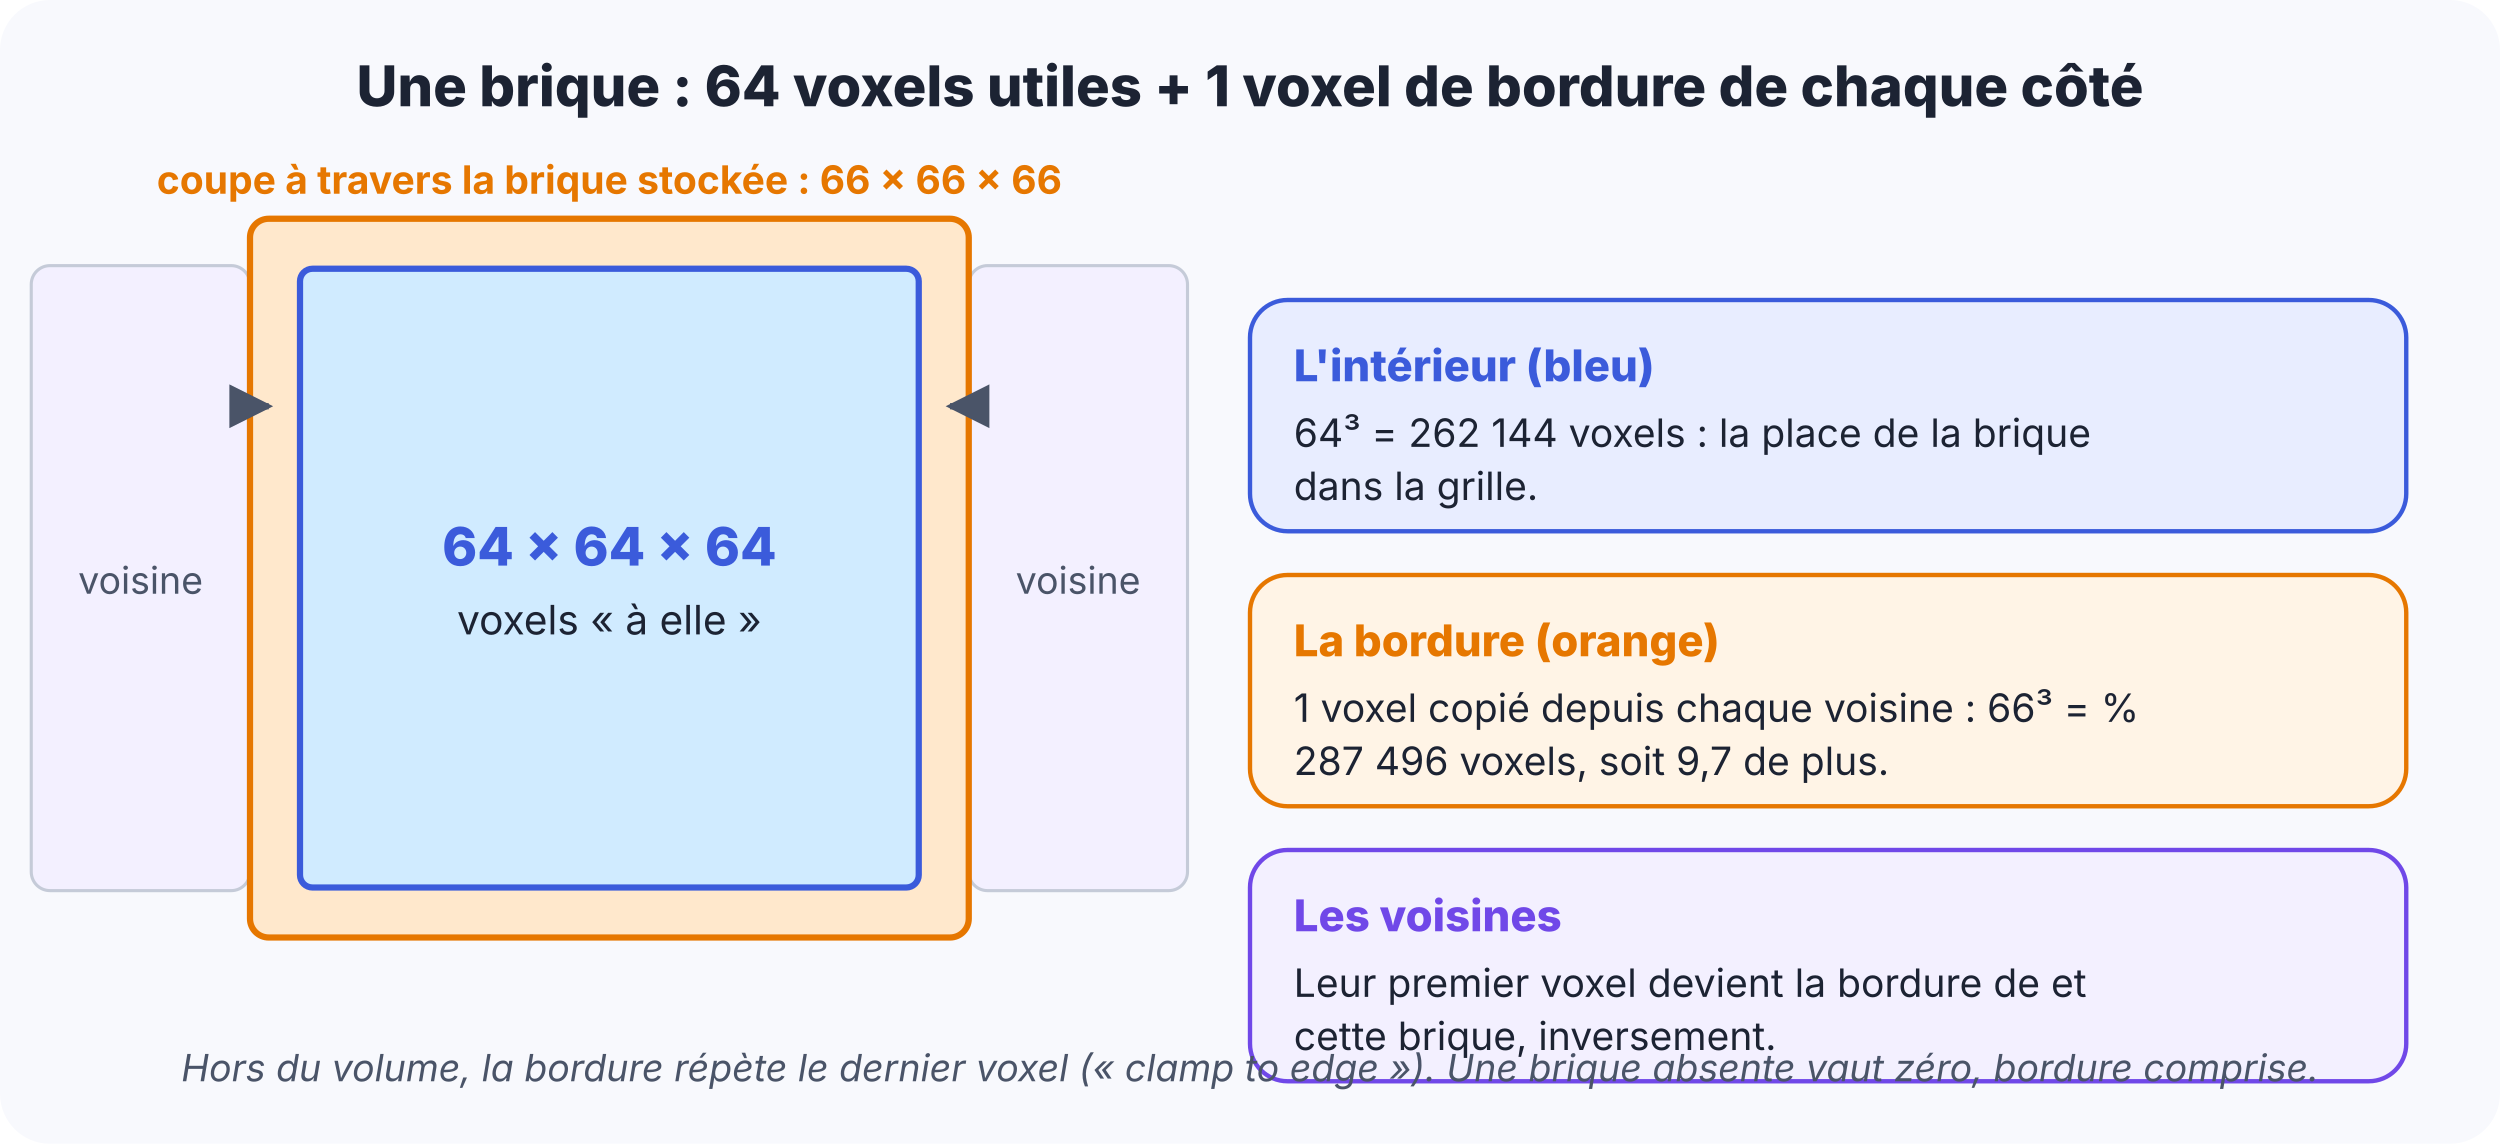
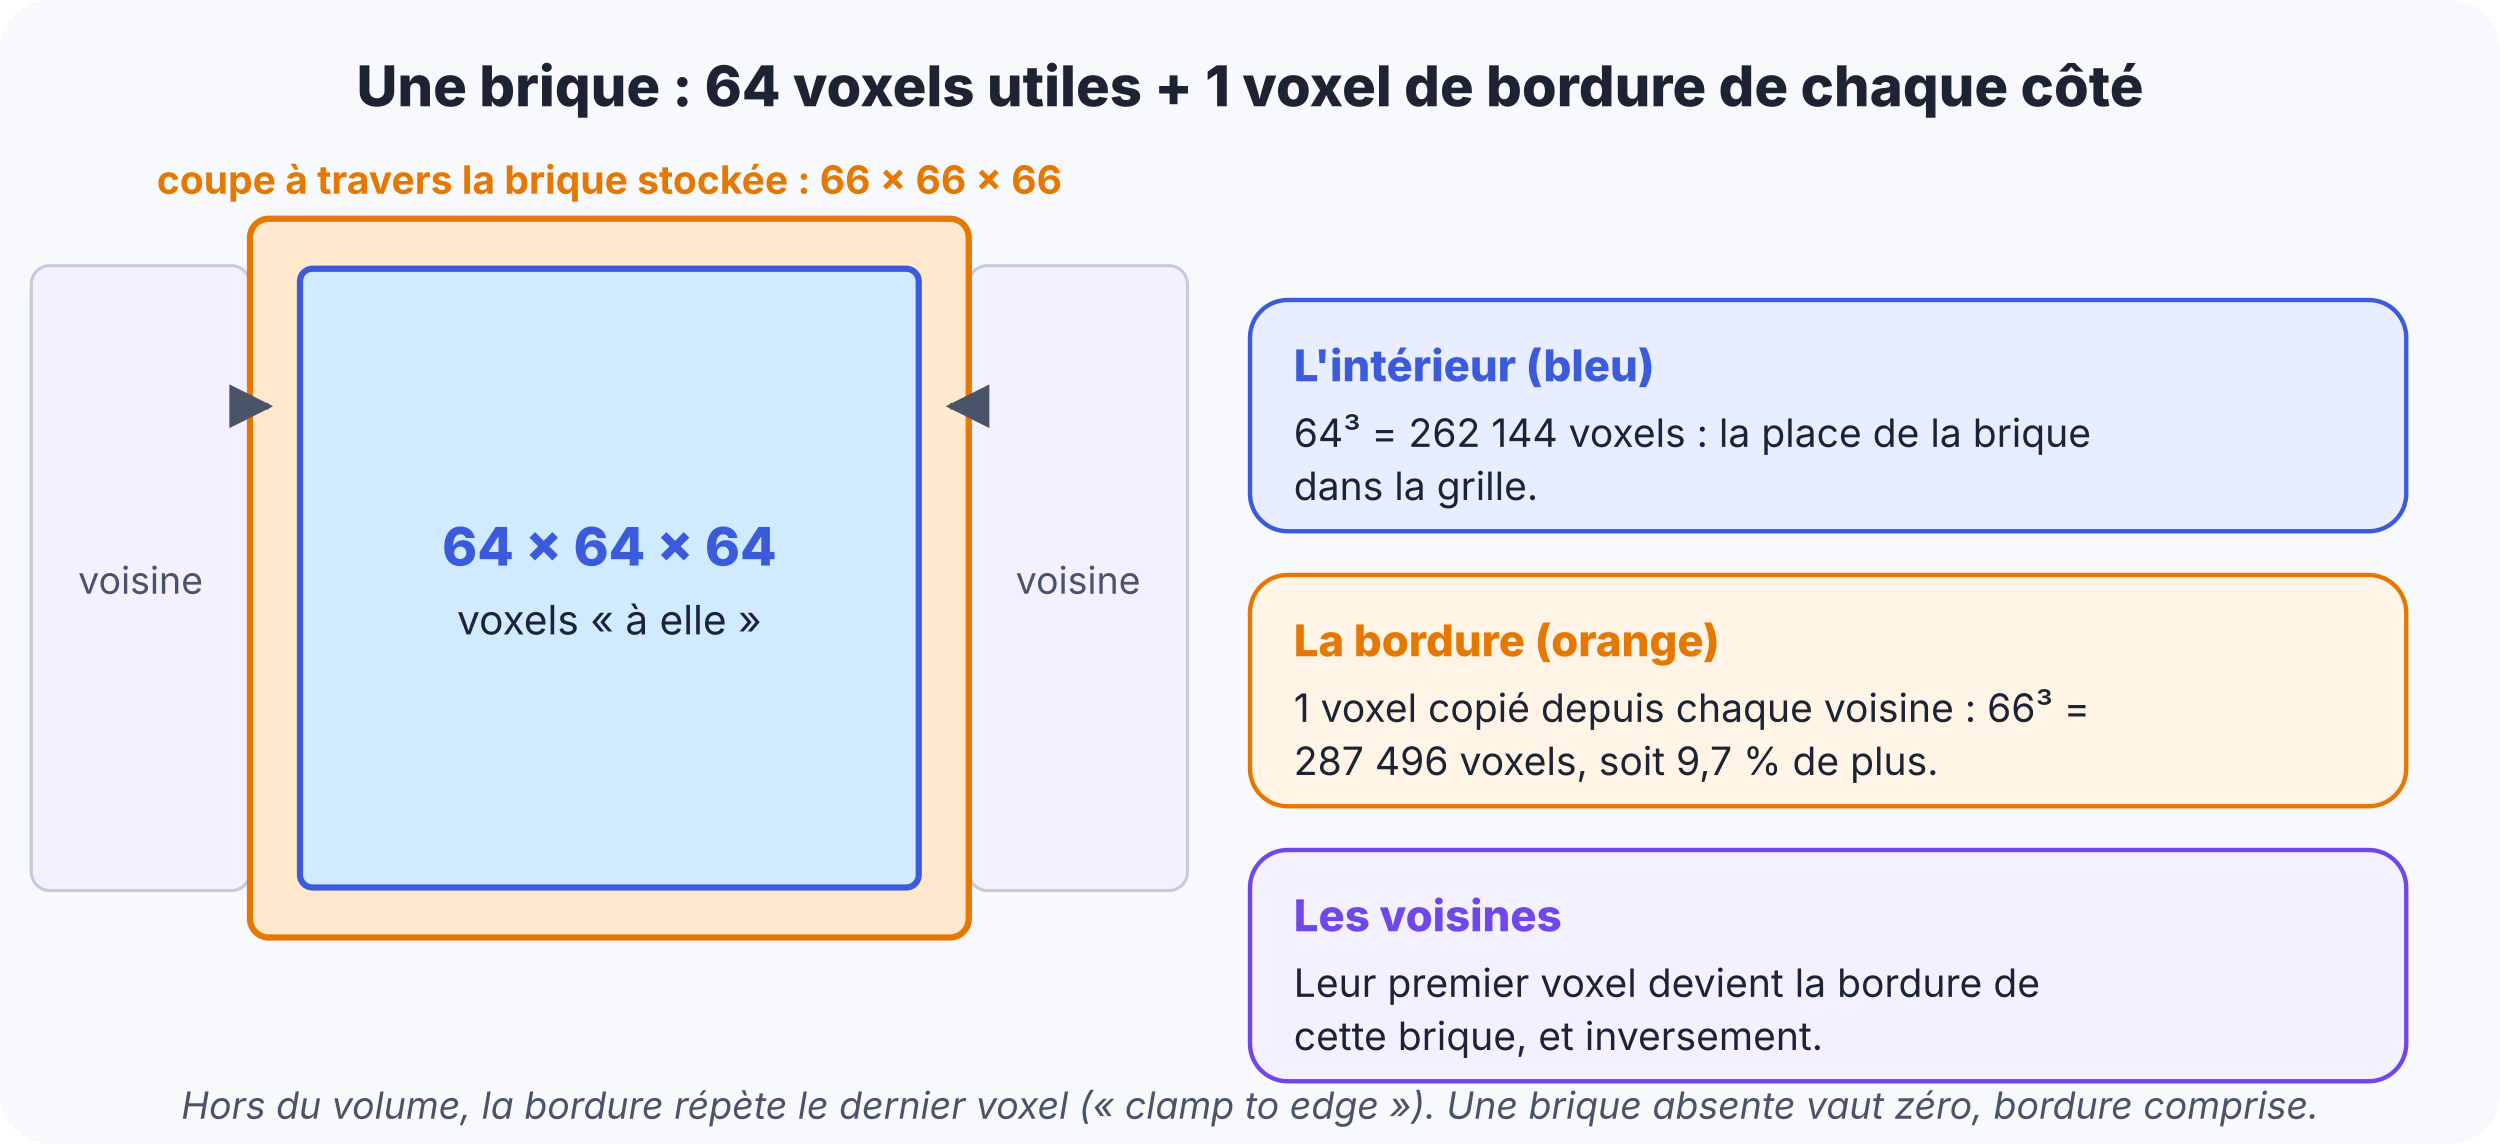
<svg xmlns="http://www.w3.org/2000/svg" viewBox="0 0 800 366" font-family="Inter, sans-serif">
  <defs>
    <marker id="arr" viewBox="0 0 10 10" refX="9" refY="5" markerWidth="7" markerHeight="7" orient="auto">
      <path d="M0,0 L10,5 L0,10 z" fill="#4a5468" />
    </marker>
  </defs>
  <rect width="800" height="366" rx="16" fill="#f8f9fd" />
  <text x="400" y="34" font-size="18" font-weight="800" fill="#1c2333" text-anchor="middle">Une brique : 64 voxels utiles + 1 voxel de bordure de chaque côté</text>
  <rect x="10" y="85" width="70" height="200" rx="6" fill="#f3f0ff" stroke="#c5cbd8" stroke-width="1" />
  <rect x="310" y="85" width="70" height="200" rx="6" fill="#f3f0ff" stroke="#c5cbd8" stroke-width="1" />
  <rect x="80" y="70" width="230" height="230" rx="6" fill="#ffe8cc" stroke="#e67700" stroke-width="2" />
  <rect x="96" y="86" width="198" height="198" rx="4" fill="#d0ebff" stroke="#3b5bdb" stroke-width="2" />
  <text x="195.0" y="181.0" font-size="17" font-weight="800" fill="#3b5bdb" text-anchor="middle">64 × 64 × 64</text>
  <text x="195.0" y="203.0" font-size="13" font-weight="400" fill="#1c2333" text-anchor="middle">voxels « à elle »</text>
  <text x="195.0" y="62" font-size="12.5" font-weight="700" fill="#e67700" text-anchor="middle">coupe à travers la brique stockée : 66 × 66 × 66</text>
  <text x="45" y="190.0" font-size="12" font-weight="400" fill="#4a5468" text-anchor="middle">voisine</text>
  <text x="345" y="190.0" font-size="12" font-weight="400" fill="#4a5468" text-anchor="middle">voisine</text>
  <line x1="74" y1="130" x2="86" y2="130" stroke="#4a5468" stroke-width="2" marker-end="url(#arr)" />
  <line x1="316" y1="130" x2="304" y2="130" stroke="#4a5468" stroke-width="2" marker-end="url(#arr)" />
  <rect x="400" y="96" width="370" height="74" rx="12" fill="#e8edff" stroke="#3b5bdb" stroke-width="1.4" />
  <text x="414" y="122" font-size="14" font-weight="800" fill="#3b5bdb" text-anchor="start">L'intérieur (bleu)</text>
  <text x="414" y="143" font-size="12.5" font-weight="400" fill="#1c2333" text-anchor="start">64³ = 262 144 voxels : la place de la brique</text>
  <text x="414" y="160" font-size="12.5" font-weight="400" fill="#1c2333" text-anchor="start">dans la grille.</text>
  <rect x="400" y="184" width="370" height="74" rx="12" fill="#fff4e6" stroke="#e67700" stroke-width="1.4" />
  <text x="414" y="210" font-size="14" font-weight="800" fill="#e67700" text-anchor="start">La bordure (orange)</text>
-   <text x="414" y="231" font-size="12.5" font-weight="400" fill="#1c2333" text-anchor="start">1 voxel copié depuis chaque voisine : 66³ = %</text>
-   <text x="414" y="248" font-size="12.5" font-weight="400" fill="#1c2333" text-anchor="start">287 496 voxels, soit 9,7 de plus.</text>
+   <text x="414" y="231" font-size="12.5" font-weight="400" fill="#1c2333" text-anchor="start">1 voxel copié depuis chaque voisine : 66³ =</text>
+   <text x="414" y="248" font-size="12.5" font-weight="400" fill="#1c2333" text-anchor="start">287 496 voxels, soit 9,7 % de plus.</text>
  <rect x="400" y="272" width="370" height="74" rx="12" fill="#f3f0ff" stroke="#7048e8" stroke-width="1.4" />
  <text x="414" y="298" font-size="14" font-weight="800" fill="#7048e8" text-anchor="start">Les voisines</text>
-   <text x="414" y="319" font-size="12.5" font-weight="400" fill="#1c2333" text-anchor="start">Leur premier voxel devient la bordure de et</text>
-   <text x="414" y="336" font-size="12.5" font-weight="400" fill="#1c2333" text-anchor="start">cette brique, inversement.</text>
-   <text x="400" y="346" font-size="12" font-weight="400" fill="#4a5468" text-anchor="middle" font-style="italic">Hors du volume, la bordure répète le dernier voxel (« clamp to edge »). Une brique absente vaut zéro, bordure comprise.</text>
+   <text x="414" y="319" font-size="12.5" font-weight="400" fill="#1c2333" text-anchor="start">Leur premier voxel devient la bordure de</text>
+   <text x="414" y="336" font-size="12.5" font-weight="400" fill="#1c2333" text-anchor="start">cette brique, et inversement.</text>
+   <text x="400" y="358" font-size="12" font-weight="400" fill="#4a5468" text-anchor="middle" font-style="italic">Hors du volume, la bordure répète le dernier voxel (« clamp to edge »). Une brique absente vaut zéro, bordure comprise.</text>
</svg>
